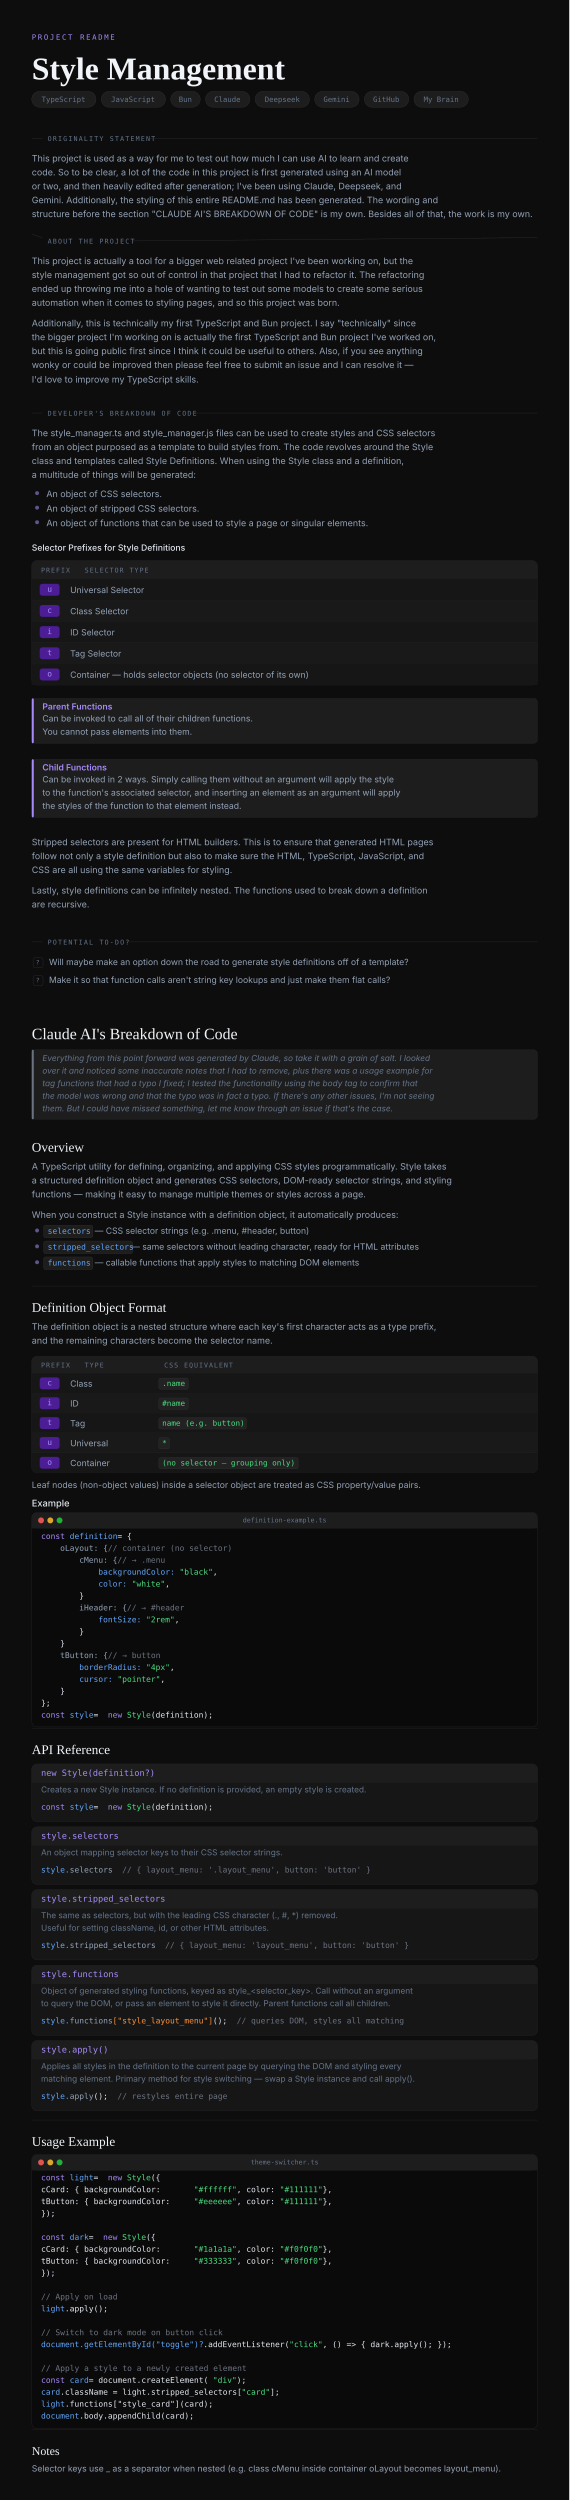
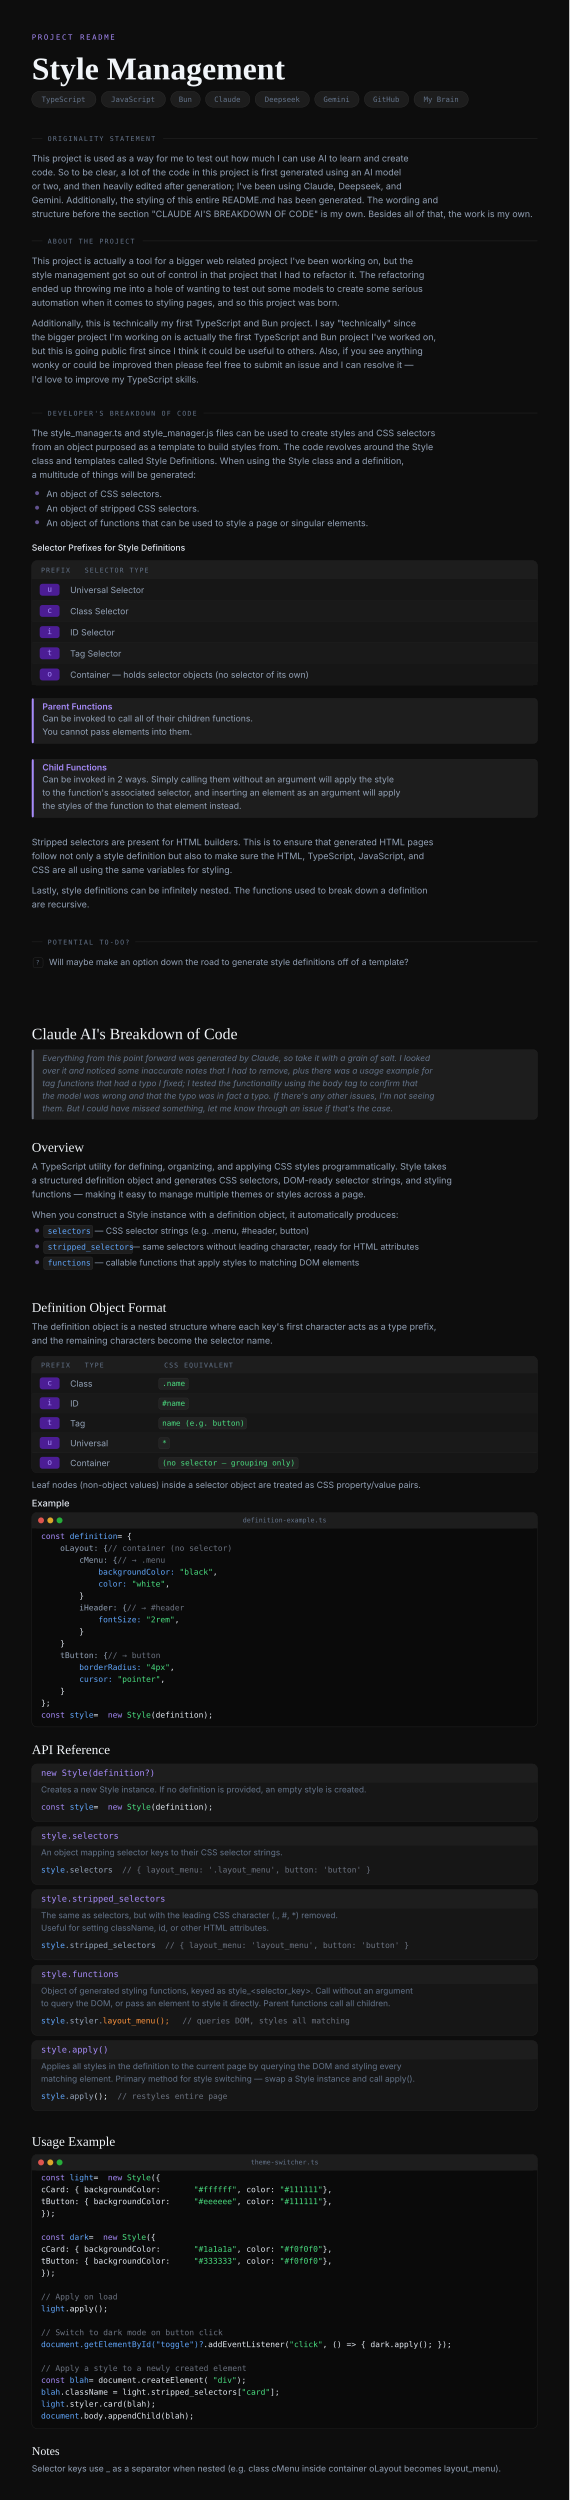
<svg xmlns="http://www.w3.org/2000/svg" width="860" height="3777" viewBox="0 0 860 3777">
  <rect width="860" height="3777" fill="#0d0d0d" />
  <text x="48" y="60" font-family="ui-monospace, 'Cascadia Code', 'Fira Mono', monospace" font-size="11" font-weight="500" font-style="normal" fill="#a78bfa" text-anchor="start" letter-spacing="2.5">PROJECT README</text>
  <text x="48" y="120" font-family="Georgia, 'Times New Roman', serif" font-size="48" font-weight="700" fill="#f1f5f9">Style Management</text>
  <rect x="48" y="138" width="97.0" height="24" rx="12" fill="#1d1d1d" stroke="#333333" stroke-width="0.5" />
  <text x="96.0" y="154" font-family="ui-monospace, 'Cascadia Code', 'Fira Mono', monospace" font-size="11" font-weight="400" font-style="normal" fill="#64748b" text-anchor="middle">TypeScript</text>
  <rect x="153.0" y="138" width="97.0" height="24" rx="12" fill="#1d1d1d" stroke="#333333" stroke-width="0.5" />
  <text x="201.0" y="154" font-family="ui-monospace, 'Cascadia Code', 'Fira Mono', monospace" font-size="11" font-weight="400" font-style="normal" fill="#64748b" text-anchor="middle">JavaScript</text>
  <rect x="258.0" y="138" width="44.5" height="24" rx="12" fill="#1d1d1d" stroke="#333333" stroke-width="0.5" />
  <text x="280.0" y="154" font-family="ui-monospace, 'Cascadia Code', 'Fira Mono', monospace" font-size="11" font-weight="400" font-style="normal" fill="#64748b" text-anchor="middle">Bun</text>
  <rect x="310.5" y="138" width="67.0" height="24" rx="12" fill="#1d1d1d" stroke="#333333" stroke-width="0.5" />
  <text x="343.5" y="154" font-family="ui-monospace, 'Cascadia Code', 'Fira Mono', monospace" font-size="11" font-weight="400" font-style="normal" fill="#64748b" text-anchor="middle">Claude</text>
  <rect x="385.5" y="138" width="82.0" height="24" rx="12" fill="#1d1d1d" stroke="#333333" stroke-width="0.5" />
  <text x="426.5" y="154" font-family="ui-monospace, 'Cascadia Code', 'Fira Mono', monospace" font-size="11" font-weight="400" font-style="normal" fill="#64748b" text-anchor="middle">Deepseek</text>
  <rect x="475.5" y="138" width="67.0" height="24" rx="12" fill="#1d1d1d" stroke="#333333" stroke-width="0.5" />
  <text x="508.5" y="154" font-family="ui-monospace, 'Cascadia Code', 'Fira Mono', monospace" font-size="11" font-weight="400" font-style="normal" fill="#64748b" text-anchor="middle">Gemini</text>
  <rect x="550.5" y="138" width="67.0" height="24" rx="12" fill="#1d1d1d" stroke="#333333" stroke-width="0.5" />
  <text x="583.5" y="154" font-family="ui-monospace, 'Cascadia Code', 'Fira Mono', monospace" font-size="11" font-weight="400" font-style="normal" fill="#64748b" text-anchor="middle">GitHub</text>
  <rect x="625.5" y="138" width="82.0" height="24" rx="12" fill="#1d1d1d" stroke="#333333" stroke-width="0.5" />
  <text x="666.5" y="154" font-family="ui-monospace, 'Cascadia Code', 'Fira Mono', monospace" font-size="11" font-weight="400" font-style="normal" fill="#64748b" text-anchor="middle">My Brain</text>
  <line x1="48" y1="209" x2="64" y2="209" stroke="#333333" stroke-width="0.5" />
  <text x="72" y="213" font-family="ui-monospace, 'Cascadia Code', 'Fira Mono', monospace" font-size="10" font-weight="500" font-style="normal" fill="#64748b" text-anchor="start" letter-spacing="1.8">ORIGINALITY STATEMENT</text>
-   <line x1="226.4" y1="209" x2="812" y2="209" stroke="#333333" stroke-width="0.5" />
+   <line x1="246.4" y1="209" x2="812" y2="209" stroke="#333333" stroke-width="0.5" />
  <text x="48" y="244" font-family="-apple-system, BlinkMacSystemFont, 'Segoe UI', sans-serif" font-size="13.5" font-weight="400" font-style="normal" fill="#94a3b8" text-anchor="start">This project is used as a way for me to test out how much I can use AI to learn and create</text>
  <text x="48" y="265" font-family="-apple-system, BlinkMacSystemFont, 'Segoe UI', sans-serif" font-size="13.5" font-weight="400" font-style="normal" fill="#94a3b8" text-anchor="start">code. So to be clear, a lot of the code in this project is first generated using an AI model</text>
  <text x="48" y="286" font-family="-apple-system, BlinkMacSystemFont, 'Segoe UI', sans-serif" font-size="13.5" font-weight="400" font-style="normal" fill="#94a3b8" text-anchor="start">or two, and then heavily edited after generation; I've been using Claude, Deepseek, and</text>
  <text x="48" y="307" font-family="-apple-system, BlinkMacSystemFont, 'Segoe UI', sans-serif" font-size="13.5" font-weight="400" font-style="normal" fill="#94a3b8" text-anchor="start">Gemini. Additionally, the styling of this entire README.md has been generated.  The wording and</text>
  <text x="48" y="328" font-family="-apple-system, BlinkMacSystemFont, 'Segoe UI', sans-serif" font-size="13.5" font-weight="400" font-style="normal" fill="#94a3b8" text-anchor="start">structure before the section "CLAUDE AI'S BREAKDOWN OF CODE" is my own.  Besides all of that, the work is my own.</text>
-   <line x1="48" y1="354" x2="64" y2="359" stroke="#333333" stroke-width="0.5" />
+   <line x1="48" y1="364" x2="64" y2="364" stroke="#333333" stroke-width="0.5" />
  <text x="72" y="368" font-family="ui-monospace, 'Cascadia Code', 'Fira Mono', monospace" font-size="10" font-weight="500" font-style="normal" fill="#64748b" text-anchor="start" letter-spacing="1.8">ABOUT THE PROJECT</text>
-   <line x1="200.8" y1="364" x2="812" y2="359" stroke="#333333" stroke-width="0.5" />
+   <line x1="215.8" y1="364" x2="812" y2="364" stroke="#333333" stroke-width="0.5" />
  <text x="48" y="399" font-family="-apple-system, BlinkMacSystemFont, 'Segoe UI', sans-serif" font-size="13.5" font-weight="400" font-style="normal" fill="#94a3b8" text-anchor="start">This project is actually a tool for a bigger web related project I've been working on, but the</text>
  <text x="48" y="420" font-family="-apple-system, BlinkMacSystemFont, 'Segoe UI', sans-serif" font-size="13.5" font-weight="400" font-style="normal" fill="#94a3b8" text-anchor="start">style management got so out of control in that project that I had to refactor it. The refactoring</text>
  <text x="48" y="441" font-family="-apple-system, BlinkMacSystemFont, 'Segoe UI', sans-serif" font-size="13.5" font-weight="400" font-style="normal" fill="#94a3b8" text-anchor="start">ended up throwing me into a hole of wanting to test out some models to create some serious</text>
  <text x="48" y="462" font-family="-apple-system, BlinkMacSystemFont, 'Segoe UI', sans-serif" font-size="13.5" font-weight="400" font-style="normal" fill="#94a3b8" text-anchor="start">automation when it comes to styling pages, and so this project was born.</text>
  <text x="48" y="493" font-family="-apple-system, BlinkMacSystemFont, 'Segoe UI', sans-serif" font-size="13.5" font-weight="400" font-style="normal" fill="#94a3b8" text-anchor="start">Additionally, this is technically my first TypeScript and Bun project. I say "technically" since</text>
  <text x="48" y="514" font-family="-apple-system, BlinkMacSystemFont, 'Segoe UI', sans-serif" font-size="13.5" font-weight="400" font-style="normal" fill="#94a3b8" text-anchor="start">the bigger project I'm working on is actually the first TypeScript and Bun project I've worked on,</text>
  <text x="48" y="535" font-family="-apple-system, BlinkMacSystemFont, 'Segoe UI', sans-serif" font-size="13.5" font-weight="400" font-style="normal" fill="#94a3b8" text-anchor="start">but this is going public first since I think it could be useful to others. Also, if you see anything</text>
  <text x="48" y="556" font-family="-apple-system, BlinkMacSystemFont, 'Segoe UI', sans-serif" font-size="13.5" font-weight="400" font-style="normal" fill="#94a3b8" text-anchor="start">wonky or could be improved then please feel free to submit an issue and I can resolve it —</text>
  <text x="48" y="578" font-family="-apple-system, BlinkMacSystemFont, 'Segoe UI', sans-serif" font-size="13.5" font-weight="400" font-style="normal" fill="#94a3b8" text-anchor="start">I'd love to improve my TypeScript skills.</text>
  <line x1="48" y1="624" x2="64" y2="624" stroke="#333333" stroke-width="0.5" />
  <text x="72" y="628" font-family="ui-monospace, 'Cascadia Code', 'Fira Mono', monospace" font-size="10" font-weight="500" font-style="normal" fill="#64748b" text-anchor="start" letter-spacing="1.8">DEVELOPER'S BREAKDOWN OF CODE</text>
-   <line x1="277.6" y1="624" x2="812" y2="624" stroke="#333333" stroke-width="0.5" />
+   <line x1="307.6" y1="624" x2="812" y2="624" stroke="#333333" stroke-width="0.5" />
  <text x="48" y="659" font-family="-apple-system, BlinkMacSystemFont, 'Segoe UI', sans-serif" font-size="13.5" font-weight="400" font-style="normal" fill="#94a3b8" text-anchor="start">The style_manager.ts and style_manager.js files can be used to create styles and CSS selectors</text>
  <text x="48" y="680" font-family="-apple-system, BlinkMacSystemFont, 'Segoe UI', sans-serif" font-size="13.5" font-weight="400" font-style="normal" fill="#94a3b8" text-anchor="start">from an object purposed as a template to build styles from. The code revolves around the Style</text>
  <text x="48" y="701" font-family="-apple-system, BlinkMacSystemFont, 'Segoe UI', sans-serif" font-size="13.5" font-weight="400" font-style="normal" fill="#94a3b8" text-anchor="start">class and templates called Style Definitions. When using the Style class and a definition,</text>
  <text x="48" y="722" font-family="-apple-system, BlinkMacSystemFont, 'Segoe UI', sans-serif" font-size="13.5" font-weight="400" font-style="normal" fill="#94a3b8" text-anchor="start">a multitude of things will be generated:</text>
  <circle cx="56" cy="745" r="3" fill="#a78bfa" opacity="0.55" />
  <text x="70" y="751" font-family="-apple-system, BlinkMacSystemFont, 'Segoe UI', sans-serif" font-size="13.5" font-weight="400" font-style="normal" fill="#94a3b8" text-anchor="start">An object of CSS selectors.</text>
  <circle cx="56" cy="767" r="3" fill="#a78bfa" opacity="0.55" />
  <text x="70" y="773" font-family="-apple-system, BlinkMacSystemFont, 'Segoe UI', sans-serif" font-size="13.5" font-weight="400" font-style="normal" fill="#94a3b8" text-anchor="start">An object of stripped CSS selectors.</text>
  <circle cx="56" cy="789" r="3" fill="#a78bfa" opacity="0.55" />
  <text x="70" y="795" font-family="-apple-system, BlinkMacSystemFont, 'Segoe UI', sans-serif" font-size="13.5" font-weight="400" font-style="normal" fill="#94a3b8" text-anchor="start">An object of functions that can be used to style a page or singular elements.</text>
  <text x="48" y="832" font-family="-apple-system, BlinkMacSystemFont, 'Segoe UI', sans-serif" font-size="13" font-weight="500" font-style="normal" fill="#e2e8f0" text-anchor="start">Selector Prefixes for Style Definitions</text>
  <rect x="48" y="847" width="764" height="188" rx="8" fill="#161616" stroke="#282828" stroke-width="0.5" />
  <rect x="48" y="847" width="764" height="28" rx="8" fill="#1d1d1d" />
  <rect x="48" y="867" width="764" height="8" rx="0" fill="#1d1d1d" />
  <text x="62" y="865" font-family="ui-monospace, 'Cascadia Code', 'Fira Mono', monospace" font-size="10" font-weight="500" font-style="normal" fill="#64748b" text-anchor="start" letter-spacing="1.5">PREFIX</text>
  <text x="128" y="865" font-family="ui-monospace, 'Cascadia Code', 'Fira Mono', monospace" font-size="10" font-weight="500" font-style="normal" fill="#64748b" text-anchor="start" letter-spacing="1.5">SELECTOR TYPE</text>
  <rect x="48" y="875" width="764" height="32" rx="0" fill="#161616" />
  <rect x="60" y="882" width="30" height="18" rx="4" fill="#4c1d95" />
  <text x="75" y="894" font-family="ui-monospace, 'Cascadia Code', 'Fira Mono', monospace" font-size="12" font-weight="500" font-style="normal" fill="#a78bfa" text-anchor="middle">u</text>
  <text x="106" y="896" font-family="-apple-system, BlinkMacSystemFont, 'Segoe UI', sans-serif" font-size="13" font-weight="400" font-style="normal" fill="#94a3b8" text-anchor="start">Universal Selector</text>
  <line x1="49" y1="907" x2="811" y2="907" stroke="#282828" stroke-width="0.5" />
  <rect x="48" y="907" width="764" height="32" rx="0" fill="#191919" />
  <rect x="60" y="914" width="30" height="18" rx="4" fill="#4c1d95" />
  <text x="75" y="926" font-family="ui-monospace, 'Cascadia Code', 'Fira Mono', monospace" font-size="12" font-weight="500" font-style="normal" fill="#a78bfa" text-anchor="middle">c</text>
  <text x="106" y="928" font-family="-apple-system, BlinkMacSystemFont, 'Segoe UI', sans-serif" font-size="13" font-weight="400" font-style="normal" fill="#94a3b8" text-anchor="start">Class Selector</text>
  <line x1="49" y1="939" x2="811" y2="939" stroke="#282828" stroke-width="0.5" />
  <rect x="48" y="939" width="764" height="32" rx="0" fill="#161616" />
  <rect x="60" y="946" width="30" height="18" rx="4" fill="#4c1d95" />
  <text x="75" y="958" font-family="ui-monospace, 'Cascadia Code', 'Fira Mono', monospace" font-size="12" font-weight="500" font-style="normal" fill="#a78bfa" text-anchor="middle">i</text>
  <text x="106" y="960" font-family="-apple-system, BlinkMacSystemFont, 'Segoe UI', sans-serif" font-size="13" font-weight="400" font-style="normal" fill="#94a3b8" text-anchor="start">ID Selector</text>
  <line x1="49" y1="971" x2="811" y2="971" stroke="#282828" stroke-width="0.5" />
  <rect x="48" y="971" width="764" height="32" rx="0" fill="#191919" />
  <rect x="60" y="978" width="30" height="18" rx="4" fill="#4c1d95" />
  <text x="75" y="990" font-family="ui-monospace, 'Cascadia Code', 'Fira Mono', monospace" font-size="12" font-weight="500" font-style="normal" fill="#a78bfa" text-anchor="middle">t</text>
  <text x="106" y="992" font-family="-apple-system, BlinkMacSystemFont, 'Segoe UI', sans-serif" font-size="13" font-weight="400" font-style="normal" fill="#94a3b8" text-anchor="start">Tag Selector</text>
  <line x1="49" y1="1003" x2="811" y2="1003" stroke="#282828" stroke-width="0.5" />
  <rect x="48" y="1003" width="764" height="32" rx="0" fill="#161616" />
  <rect x="48" y="1003" width="764" height="32" rx="8" fill="#161616" />
  <rect x="48" y="1003" width="764" height="8" rx="0" fill="#161616" />
  <rect x="60" y="1010" width="30" height="18" rx="4" fill="#4c1d95" />
  <text x="75" y="1022" font-family="ui-monospace, 'Cascadia Code', 'Fira Mono', monospace" font-size="12" font-weight="500" font-style="normal" fill="#a78bfa" text-anchor="middle">o</text>
  <text x="106" y="1024" font-family="-apple-system, BlinkMacSystemFont, 'Segoe UI', sans-serif" font-size="13" font-weight="400" font-style="normal" fill="#94a3b8" text-anchor="start">Container — holds selector objects (no selector of its own)</text>
  <rect x="48" y="1055" width="764" height="68" rx="6" fill="#1d1d1d" stroke="#282828" stroke-width="0.5" />
  <rect x="48" y="1055" width="3" height="68" rx="2" fill="#a78bfa" />
  <text x="64" y="1072" font-family="-apple-system, BlinkMacSystemFont, 'Segoe UI', sans-serif" font-size="13" font-weight="600" font-style="normal" fill="#a78bfa" text-anchor="start">Parent Functions</text>
  <text x="64" y="1090" font-family="-apple-system, BlinkMacSystemFont, 'Segoe UI', sans-serif" font-size="13" font-weight="400" font-style="normal" fill="#94a3b8" text-anchor="start">Can be invoked to call all of their children functions.</text>
  <text x="64" y="1110" font-family="-apple-system, BlinkMacSystemFont, 'Segoe UI', sans-serif" font-size="13" font-weight="400" font-style="normal" fill="#94a3b8" text-anchor="start">You cannot pass elements into them.</text>
  <rect x="48" y="1147" width="764" height="88" rx="6" fill="#1d1d1d" stroke="#282828" stroke-width="0.5" />
  <rect x="48" y="1147" width="3" height="88" rx="2" fill="#a78bfa" />
  <text x="64" y="1164" font-family="-apple-system, BlinkMacSystemFont, 'Segoe UI', sans-serif" font-size="13" font-weight="600" font-style="normal" fill="#a78bfa" text-anchor="start">Child Functions</text>
  <text x="64" y="1182" font-family="-apple-system, BlinkMacSystemFont, 'Segoe UI', sans-serif" font-size="13" font-weight="400" font-style="normal" fill="#94a3b8" text-anchor="start">Can be invoked in 2 ways.  Simply calling them without an argument will apply the style</text>
  <text x="64" y="1202" font-family="-apple-system, BlinkMacSystemFont, 'Segoe UI', sans-serif" font-size="13" font-weight="400" font-style="normal" fill="#94a3b8" text-anchor="start">to the function's associated selector, and inserting an element as an argument will apply</text>
  <text x="64" y="1222" font-family="-apple-system, BlinkMacSystemFont, 'Segoe UI', sans-serif" font-size="13" font-weight="400" font-style="normal" fill="#94a3b8" text-anchor="start">the styles of the function to that element instead.</text>
  <text x="48" y="1277" font-family="-apple-system, BlinkMacSystemFont, 'Segoe UI', sans-serif" font-size="13.5" font-weight="400" font-style="normal" fill="#94a3b8" text-anchor="start">Stripped selectors are present for HTML builders. This is to ensure that generated HTML pages</text>
  <text x="48" y="1298" font-family="-apple-system, BlinkMacSystemFont, 'Segoe UI', sans-serif" font-size="13.5" font-weight="400" font-style="normal" fill="#94a3b8" text-anchor="start">follow not only a style definition but also to make sure the HTML, TypeScript, JavaScript, and</text>
  <text x="48" y="1319" font-family="-apple-system, BlinkMacSystemFont, 'Segoe UI', sans-serif" font-size="13.5" font-weight="400" font-style="normal" fill="#94a3b8" text-anchor="start">CSS are all using the same variables for styling.</text>
  <text x="48" y="1350" font-family="-apple-system, BlinkMacSystemFont, 'Segoe UI', sans-serif" font-size="13.5" font-weight="400" font-style="normal" fill="#94a3b8" text-anchor="start">Lastly, style definitions can be infinitely nested. The functions used to break down a definition</text>
  <text x="48" y="1371" font-family="-apple-system, BlinkMacSystemFont, 'Segoe UI', sans-serif" font-size="13.5" font-weight="400" font-style="normal" fill="#94a3b8" text-anchor="start">are recursive.</text>
  <line x1="48" y1="1423" x2="64" y2="1423" stroke="#333333" stroke-width="0.5" />
  <text x="72" y="1427" font-family="ui-monospace, 'Cascadia Code', 'Fira Mono', monospace" font-size="10" font-weight="500" font-style="normal" fill="#64748b" text-anchor="start" letter-spacing="1.8">POTENTIAL TO-DO?</text>
-   <line x1="194.4" y1="1423" x2="812" y2="1423" stroke="#333333" stroke-width="0.5" />
+   <line x1="204.4" y1="1423" x2="812" y2="1423" stroke="#333333" stroke-width="0.5" />
  <rect x="50" y="1447" width="15" height="15" rx="3" fill="none" stroke="#333333" stroke-width="0.5" />
  <text x="57" y="1457" font-family="ui-monospace, 'Cascadia Code', 'Fira Mono', monospace" font-size="9" font-weight="400" font-style="normal" fill="#64748b" text-anchor="middle">?</text>
  <text x="74" y="1458" font-family="-apple-system, BlinkMacSystemFont, 'Segoe UI', sans-serif" font-size="13" font-weight="400" font-style="normal" fill="#94a3b8" text-anchor="start">Will maybe make an option down the road to generate style definitions off of a template?</text>
-   <rect x="50" y="1474" width="15" height="15" rx="3" fill="none" stroke="#333333" stroke-width="0.5" />
-   <text x="57" y="1484" font-family="ui-monospace, 'Cascadia Code', 'Fira Mono', monospace" font-size="9" font-weight="400" font-style="normal" fill="#64748b" text-anchor="middle">?</text>
-   <text x="74" y="1485" font-family="-apple-system, BlinkMacSystemFont, 'Segoe UI', sans-serif" font-size="13" font-weight="400" font-style="normal" fill="#94a3b8" text-anchor="start">Make it so that function calls aren't string key lookups and just make them flat calls?</text>
  <text x="48" y="1570" font-family="Georgia, 'Times New Roman', serif" font-size="24" font-weight="500" fill="#f1f5f9">Claude AI's Breakdown of Code</text>
  <rect x="48" y="1586" width="764" height="105" rx="6" fill="#1d1d1d" stroke="#282828" stroke-width="0.5" />
  <rect x="48" y="1586" width="3" height="105" rx="1" fill="#6b7280" />
  <text x="64" y="1603" font-family="-apple-system, BlinkMacSystemFont, 'Segoe UI', sans-serif" font-size="12.5" font-weight="400" font-style="italic" fill="#64748b" text-anchor="start">Everything from this point forward was generated by Claude, so take it with a grain of salt. I looked</text>
  <text x="64" y="1622" font-family="-apple-system, BlinkMacSystemFont, 'Segoe UI', sans-serif" font-size="12.5" font-weight="400" font-style="italic" fill="#64748b" text-anchor="start">over it and noticed some inaccurate notes that I had to remove, plus there was a usage example for</text>
  <text x="64" y="1641" font-family="-apple-system, BlinkMacSystemFont, 'Segoe UI', sans-serif" font-size="12.5" font-weight="400" font-style="italic" fill="#64748b" text-anchor="start">tag functions that had a typo I fixed; I tested the functionality using the body tag to confirm that</text>
  <text x="64" y="1660" font-family="-apple-system, BlinkMacSystemFont, 'Segoe UI', sans-serif" font-size="12.5" font-weight="400" font-style="italic" fill="#64748b" text-anchor="start">the model was wrong and that the typo was in fact a typo. If there's any other issues, I'm not seeing</text>
  <text x="64" y="1679" font-family="-apple-system, BlinkMacSystemFont, 'Segoe UI', sans-serif" font-size="12.5" font-weight="400" font-style="italic" fill="#64748b" text-anchor="start">them. But I could have missed something, let me know through an issue if that's the case.</text>
  <text x="48" y="1740" font-family="Georgia, 'Times New Roman', serif" font-size="20" font-weight="500" fill="#f1f5f9">Overview</text>
  <text x="48" y="1767" font-family="-apple-system, BlinkMacSystemFont, 'Segoe UI', sans-serif" font-size="13.5" font-weight="400" font-style="normal" fill="#94a3b8" text-anchor="start">A TypeScript utility for defining, organizing, and applying CSS styles programmatically. Style takes</text>
  <text x="48" y="1788" font-family="-apple-system, BlinkMacSystemFont, 'Segoe UI', sans-serif" font-size="13.5" font-weight="400" font-style="normal" fill="#94a3b8" text-anchor="start">a structured definition object and generates CSS selectors, DOM-ready selector strings, and styling</text>
  <text x="48" y="1809" font-family="-apple-system, BlinkMacSystemFont, 'Segoe UI', sans-serif" font-size="13.5" font-weight="400" font-style="normal" fill="#94a3b8" text-anchor="start">functions — making it easy to manage multiple themes or styles across a page.</text>
  <text x="48" y="1840" font-family="-apple-system, BlinkMacSystemFont, 'Segoe UI', sans-serif" font-size="13.5" font-weight="400" font-style="normal" fill="#94a3b8" text-anchor="start">When you construct a Style instance with a definition object, it automatically produces:</text>
  <circle cx="56" cy="1859" r="3" fill="#a78bfa" opacity="0.55" />
  <rect x="66" y="1851" width="74.156" height="19" rx="3" fill="#1d1d1d" stroke="#333333" stroke-width="0.5" />
  <text x="72" y="1864" font-family="ui-monospace, 'Cascadia Code', 'Fira Mono', monospace" font-size="12" font-weight="400" font-style="normal" fill="#60a5fa" text-anchor="start">selectors</text>
  <text x="143.156" y="1864" font-family="-apple-system, BlinkMacSystemFont, 'Segoe UI', sans-serif" font-size="13" font-weight="400" font-style="normal" fill="#94a3b8" text-anchor="start">— CSS selector strings (e.g. .menu, #header, button)</text>
  <circle cx="56" cy="1883" r="3" fill="#a78bfa" opacity="0.55" />
  <rect x="66" y="1875" width="134.313" height="19" rx="3" fill="#1d1d1d" stroke="#333333" stroke-width="0.5" />
  <text x="72" y="1888" font-family="ui-monospace, 'Cascadia Code', 'Fira Mono', monospace" font-size="12" font-weight="400" font-style="normal" fill="#60a5fa" text-anchor="start">stripped_selectors</text>
  <text x="198.313" y="1888" font-family="-apple-system, BlinkMacSystemFont, 'Segoe UI', sans-serif" font-size="13" font-weight="400" font-style="normal" fill="#94a3b8" text-anchor="start">— same selectors without leading character, ready for HTML attributes</text>
  <circle cx="56" cy="1907" r="3" fill="#a78bfa" opacity="0.55" />
  <rect x="66" y="1899" width="74.156" height="19" rx="3" fill="#1d1d1d" stroke="#333333" stroke-width="0.5" />
  <text x="72" y="1912" font-family="ui-monospace, 'Cascadia Code', 'Fira Mono', monospace" font-size="12" font-weight="400" font-style="normal" fill="#60a5fa" text-anchor="start">functions</text>
  <text x="143.156" y="1912" font-family="-apple-system, BlinkMacSystemFont, 'Segoe UI', sans-serif" font-size="13" font-weight="400" font-style="normal" fill="#94a3b8" text-anchor="start">— callable functions that apply styles to matching DOM elements</text>
-   <line x1="48" y1="1943" x2="812" y2="1943" stroke="#282828" stroke-width="0.5" />
  <text x="48" y="1982" font-family="Georgia, 'Times New Roman', serif" font-size="20" font-weight="500" fill="#f1f5f9">Definition Object Format</text>
  <text x="48" y="2009" font-family="-apple-system, BlinkMacSystemFont, 'Segoe UI', sans-serif" font-size="13.5" font-weight="400" font-style="normal" fill="#94a3b8" text-anchor="start">The definition object is a nested structure where each key's first character acts as a type prefix,</text>
  <text x="48" y="2030" font-family="-apple-system, BlinkMacSystemFont, 'Segoe UI', sans-serif" font-size="13.5" font-weight="400" font-style="normal" fill="#94a3b8" text-anchor="start">and the remaining characters become the selector name.</text>
  <rect x="48" y="2049" width="764" height="176" rx="8" fill="#161616" stroke="#282828" stroke-width="0.5" />
  <rect x="48" y="2049" width="764" height="26" rx="8" fill="#1d1d1d" />
  <rect x="48" y="2069" width="764" height="6" rx="0" fill="#1d1d1d" />
  <text x="62" y="2066" font-family="ui-monospace, 'Cascadia Code', 'Fira Mono', monospace" font-size="10" font-weight="500" font-style="normal" fill="#64748b" text-anchor="start" letter-spacing="1.5">PREFIX</text>
  <text x="128" y="2066" font-family="ui-monospace, 'Cascadia Code', 'Fira Mono', monospace" font-size="10" font-weight="500" font-style="normal" fill="#64748b" text-anchor="start" letter-spacing="1.5">TYPE</text>
  <text x="248" y="2066" font-family="ui-monospace, 'Cascadia Code', 'Fira Mono', monospace" font-size="10" font-weight="500" font-style="normal" fill="#64748b" text-anchor="start" letter-spacing="1.5">CSS EQUIVALENT</text>
  <rect x="48" y="2075" width="764" height="30" rx="0" fill="#161616" />
  <rect x="60" y="2081" width="30" height="18" rx="4" fill="#4c1d95" />
  <text x="75" y="2093" font-family="ui-monospace, 'Cascadia Code', 'Fira Mono', monospace" font-size="12" font-weight="500" font-style="normal" fill="#a78bfa" text-anchor="middle">c</text>
  <text x="106" y="2095" font-family="-apple-system, BlinkMacSystemFont, 'Segoe UI', sans-serif" font-size="13" font-weight="400" font-style="normal" fill="#94a3b8" text-anchor="start">Class</text>
  <rect x="240" y="2082" width="44.561" height="17" rx="3" fill="#222222" stroke="#333333" stroke-width="0.5" />
  <text x="245" y="2094" font-family="ui-monospace, 'Cascadia Code', 'Fira Mono', monospace" font-size="11.5" font-weight="400" font-style="normal" fill="#4ade80" text-anchor="start">.name</text>
  <line x1="49" y1="2105" x2="811" y2="2105" stroke="#282828" stroke-width="0.5" />
  <rect x="48" y="2105" width="764" height="30" rx="0" fill="#191919" />
  <rect x="60" y="2111" width="30" height="18" rx="4" fill="#4c1d95" />
  <text x="75" y="2123" font-family="ui-monospace, 'Cascadia Code', 'Fira Mono', monospace" font-size="12" font-weight="500" font-style="normal" fill="#a78bfa" text-anchor="middle">i</text>
  <text x="106" y="2125" font-family="-apple-system, BlinkMacSystemFont, 'Segoe UI', sans-serif" font-size="13" font-weight="400" font-style="normal" fill="#94a3b8" text-anchor="start">ID</text>
  <rect x="240" y="2112" width="44.561" height="17" rx="3" fill="#222222" stroke="#333333" stroke-width="0.5" />
  <text x="245" y="2124" font-family="ui-monospace, 'Cascadia Code', 'Fira Mono', monospace" font-size="11.5" font-weight="400" font-style="normal" fill="#4ade80" text-anchor="start">#name</text>
  <line x1="49" y1="2135" x2="811" y2="2135" stroke="#282828" stroke-width="0.5" />
  <rect x="48" y="2135" width="764" height="30" rx="0" fill="#161616" />
  <rect x="60" y="2141" width="30" height="18" rx="4" fill="#4c1d95" />
  <text x="75" y="2153" font-family="ui-monospace, 'Cascadia Code', 'Fira Mono', monospace" font-size="12" font-weight="500" font-style="normal" fill="#a78bfa" text-anchor="middle">t</text>
  <text x="106" y="2155" font-family="-apple-system, BlinkMacSystemFont, 'Segoe UI', sans-serif" font-size="13" font-weight="400" font-style="normal" fill="#94a3b8" text-anchor="start">Tag</text>
  <rect x="240" y="2142" width="132.42" height="17" rx="3" fill="#222222" stroke="#333333" stroke-width="0.5" />
  <text x="245" y="2154" font-family="ui-monospace, 'Cascadia Code', 'Fira Mono', monospace" font-size="11.5" font-weight="400" font-style="normal" fill="#4ade80" text-anchor="start">name (e.g. button)</text>
  <line x1="49" y1="2165" x2="811" y2="2165" stroke="#282828" stroke-width="0.5" />
  <rect x="48" y="2165" width="764" height="30" rx="0" fill="#191919" />
  <rect x="60" y="2171" width="30" height="18" rx="4" fill="#4c1d95" />
  <text x="75" y="2183" font-family="ui-monospace, 'Cascadia Code', 'Fira Mono', monospace" font-size="12" font-weight="500" font-style="normal" fill="#a78bfa" text-anchor="middle">u</text>
  <text x="106" y="2185" font-family="-apple-system, BlinkMacSystemFont, 'Segoe UI', sans-serif" font-size="13" font-weight="400" font-style="normal" fill="#94a3b8" text-anchor="start">Universal</text>
  <rect x="240" y="2172" width="15.912" height="17" rx="3" fill="#222222" stroke="#333333" stroke-width="0.5" />
  <text x="245" y="2184" font-family="ui-monospace, 'Cascadia Code', 'Fira Mono', monospace" font-size="11.5" font-weight="400" font-style="normal" fill="#4ade80" text-anchor="start">*</text>
  <line x1="49" y1="2195" x2="811" y2="2195" stroke="#282828" stroke-width="0.5" />
  <rect x="48" y="2195" width="764" height="30" rx="8" fill="#161616" />
  <rect x="48" y="2195" width="764" height="8" rx="0" fill="#161616" />
  <rect x="60" y="2201" width="30" height="18" rx="4" fill="#4c1d95" />
  <text x="75" y="2213" font-family="ui-monospace, 'Cascadia Code', 'Fira Mono', monospace" font-size="12" font-weight="500" font-style="normal" fill="#a78bfa" text-anchor="middle">o</text>
  <text x="106" y="2215" font-family="-apple-system, BlinkMacSystemFont, 'Segoe UI', sans-serif" font-size="13" font-weight="400" font-style="normal" fill="#94a3b8" text-anchor="start">Container</text>
  <rect x="240" y="2202" width="210.454" height="17" rx="3" fill="#222222" stroke="#333333" stroke-width="0.5" />
  <text x="245" y="2214" font-family="ui-monospace, 'Cascadia Code', 'Fira Mono', monospace" font-size="11.5" font-weight="400" font-style="normal" fill="#4ade80" text-anchor="start">(no selector — grouping only)</text>
  <text x="48" y="2248" font-family="-apple-system, BlinkMacSystemFont, 'Segoe UI', sans-serif" font-size="13" font-weight="400" font-style="normal" fill="#94a3b8" text-anchor="start">Leaf nodes (non-object values) inside a selector object are treated as CSS property/value pairs.</text>
  <text x="48" y="2276" font-family="-apple-system, BlinkMacSystemFont, 'Segoe UI', sans-serif" font-size="14" font-weight="500" font-style="normal" fill="#e2e8f0" text-anchor="start">Example</text>
  <rect x="48" y="2285" width="764" height="324" rx="8" fill="#0a0a0a" stroke="#282828" stroke-width="0.5" />
  <rect x="48" y="2285" width="764" height="24" rx="8" fill="#1d1d1d" />
  <rect x="48" y="2299" width="764" height="10" rx="0" fill="#1d1d1d" />
  <circle cx="62" cy="2297" r="4.5" fill="#ff5f57" opacity="0.85" />
  <circle cx="76" cy="2297" r="4.5" fill="#ffbd2e" opacity="0.85" />
  <circle cx="90" cy="2297" r="4.5" fill="#28c840" opacity="0.85" />
  <text x="430" y="2300" font-family="ui-monospace, 'Cascadia Code', 'Fira Mono', monospace" font-size="10" font-weight="400" font-style="normal" fill="#64748b" text-anchor="middle">definition-example.ts</text>
  <text x="62.0" y="2325" font-family="ui-monospace, 'Cascadia Code', 'Fira Mono', monospace" font-size="12" fill="#a78bfa">const </text>
  <text x="105.26" y="2325" font-family="ui-monospace, 'Cascadia Code', 'Fira Mono', monospace" font-size="12" fill="#60a5fa">definition</text>
  <text x="177.36" y="2325" font-family="ui-monospace, 'Cascadia Code', 'Fira Mono', monospace" font-size="12" fill="#e2e8f0"> = {</text>
  <text x="90.84" y="2343" font-family="ui-monospace, 'Cascadia Code', 'Fira Mono', monospace" font-size="12" fill="#94a3b8">oLayout: {</text>
  <text x="162.94" y="2343" font-family="ui-monospace, 'Cascadia Code', 'Fira Mono', monospace" font-size="12" fill="#6b7280">  // container (no selector)</text>
  <text x="119.68" y="2361" font-family="ui-monospace, 'Cascadia Code', 'Fira Mono', monospace" font-size="12" fill="#94a3b8">cMenu: {</text>
  <text x="177.36" y="2361" font-family="ui-monospace, 'Cascadia Code', 'Fira Mono', monospace" font-size="12" fill="#6b7280">  // → .menu</text>
  <text x="148.52" y="2379" font-family="ui-monospace, 'Cascadia Code', 'Fira Mono', monospace" font-size="12" fill="#60a5fa">backgroundColor: </text>
  <text x="271.09" y="2379" font-family="ui-monospace, 'Cascadia Code', 'Fira Mono', monospace" font-size="12" fill="#4ade80">"black"</text>
  <text x="321.56" y="2379" font-family="ui-monospace, 'Cascadia Code', 'Fira Mono', monospace" font-size="12" fill="#e2e8f0">,</text>
  <text x="148.52" y="2397" font-family="ui-monospace, 'Cascadia Code', 'Fira Mono', monospace" font-size="12" fill="#60a5fa">color: </text>
  <text x="198.99" y="2397" font-family="ui-monospace, 'Cascadia Code', 'Fira Mono', monospace" font-size="12" fill="#4ade80">"white"</text>
  <text x="249.46" y="2397" font-family="ui-monospace, 'Cascadia Code', 'Fira Mono', monospace" font-size="12" fill="#e2e8f0">,</text>
  <text x="119.68" y="2415" font-family="ui-monospace, 'Cascadia Code', 'Fira Mono', monospace" font-size="12" fill="#e2e8f0">}</text>
  <text x="119.68" y="2433" font-family="ui-monospace, 'Cascadia Code', 'Fira Mono', monospace" font-size="12" fill="#94a3b8">iHeader: {</text>
  <text x="191.78" y="2433" font-family="ui-monospace, 'Cascadia Code', 'Fira Mono', monospace" font-size="12" fill="#6b7280">  // → #header</text>
  <text x="148.52" y="2451" font-family="ui-monospace, 'Cascadia Code', 'Fira Mono', monospace" font-size="12" fill="#60a5fa">fontSize: </text>
  <text x="220.62" y="2451" font-family="ui-monospace, 'Cascadia Code', 'Fira Mono', monospace" font-size="12" fill="#4ade80">"2rem"</text>
  <text x="263.88" y="2451" font-family="ui-monospace, 'Cascadia Code', 'Fira Mono', monospace" font-size="12" fill="#e2e8f0">,</text>
  <text x="119.68" y="2469" font-family="ui-monospace, 'Cascadia Code', 'Fira Mono', monospace" font-size="12" fill="#e2e8f0">}</text>
  <text x="90.84" y="2487" font-family="ui-monospace, 'Cascadia Code', 'Fira Mono', monospace" font-size="12" fill="#e2e8f0">}</text>
  <text x="90.84" y="2505" font-family="ui-monospace, 'Cascadia Code', 'Fira Mono', monospace" font-size="12" fill="#94a3b8">tButton: {</text>
  <text x="162.94" y="2505" font-family="ui-monospace, 'Cascadia Code', 'Fira Mono', monospace" font-size="12" fill="#6b7280">  // → button</text>
  <text x="119.68" y="2523" font-family="ui-monospace, 'Cascadia Code', 'Fira Mono', monospace" font-size="12" fill="#60a5fa">borderRadius: </text>
  <text x="220.62" y="2523" font-family="ui-monospace, 'Cascadia Code', 'Fira Mono', monospace" font-size="12" fill="#4ade80">"4px"</text>
  <text x="256.67" y="2523" font-family="ui-monospace, 'Cascadia Code', 'Fira Mono', monospace" font-size="12" fill="#e2e8f0">,</text>
  <text x="119.68" y="2541" font-family="ui-monospace, 'Cascadia Code', 'Fira Mono', monospace" font-size="12" fill="#60a5fa">cursor: </text>
  <text x="177.36" y="2541" font-family="ui-monospace, 'Cascadia Code', 'Fira Mono', monospace" font-size="12" fill="#4ade80">"pointer"</text>
  <text x="242.25" y="2541" font-family="ui-monospace, 'Cascadia Code', 'Fira Mono', monospace" font-size="12" fill="#e2e8f0">,</text>
  <text x="90.84" y="2559" font-family="ui-monospace, 'Cascadia Code', 'Fira Mono', monospace" font-size="12" fill="#e2e8f0">}</text>
  <text x="62.0" y="2577" font-family="ui-monospace, 'Cascadia Code', 'Fira Mono', monospace" font-size="12" fill="#e2e8f0">};
    </text>
  <text x="62.0" y="2595" font-family="ui-monospace, 'Cascadia Code', 'Fira Mono', monospace" font-size="12" fill="#a78bfa">const </text>
  <text x="105.26" y="2595" font-family="ui-monospace, 'Cascadia Code', 'Fira Mono', monospace" font-size="12" fill="#60a5fa">style</text>
  <text x="141.31" y="2595" font-family="ui-monospace, 'Cascadia Code', 'Fira Mono', monospace" font-size="12" fill="#e2e8f0"> = </text>
  <text x="162.94" y="2595" font-family="ui-monospace, 'Cascadia Code', 'Fira Mono', monospace" font-size="12" fill="#a78bfa">new </text>
  <text x="191.78" y="2595" font-family="ui-monospace, 'Cascadia Code', 'Fira Mono', monospace" font-size="12" fill="#4ade80">Style</text>
  <text x="227.83" y="2595" font-family="ui-monospace, 'Cascadia Code', 'Fira Mono', monospace" font-size="12" fill="#e2e8f0">(definition);</text>
-   <line x1="48" y1="2611" x2="812" y2="2611" stroke="#282828" stroke-width="0.5" />
  <text x="48" y="2650" font-family="Georgia, 'Times New Roman', serif" font-size="20" font-weight="500" fill="#f1f5f9">API Reference</text>
  <rect x="48" y="2665" width="764" height="87" rx="8" fill="#161616" stroke="#282828" stroke-width="0.5" />
  <rect x="48" y="2665" width="764" height="28" rx="8" fill="#1d1d1d" />
  <rect x="48" y="2683" width="764" height="10" rx="0" fill="#1d1d1d" />
  <text x="62" y="2683" font-family="ui-monospace, 'Cascadia Code', 'Fira Mono', monospace" font-size="13" font-weight="500" font-style="normal" fill="#a78bfa" text-anchor="start">new Style(definition?)</text>
  <text x="62" y="2708" font-family="-apple-system, BlinkMacSystemFont, 'Segoe UI', sans-serif" font-size="12.5" font-weight="400" font-style="normal" fill="#64748b" text-anchor="start">Creates a new Style instance. If no definition is provided, an empty style is created.</text>
  <text x="62" y="2734" font-family="ui-monospace, 'Cascadia Code', 'Fira Mono', monospace" font-size="12" fill="#a78bfa">const </text>
  <text x="105.26" y="2734" font-family="ui-monospace, 'Cascadia Code', 'Fira Mono', monospace" font-size="12" fill="#60a5fa">style</text>
  <text x="141.31" y="2734" font-family="ui-monospace, 'Cascadia Code', 'Fira Mono', monospace" font-size="12" fill="#e2e8f0"> = </text>
  <text x="162.94" y="2734" font-family="ui-monospace, 'Cascadia Code', 'Fira Mono', monospace" font-size="12" fill="#a78bfa">new </text>
  <text x="191.78" y="2734" font-family="ui-monospace, 'Cascadia Code', 'Fira Mono', monospace" font-size="12" fill="#4ade80">Style</text>
  <text x="227.83" y="2734" font-family="ui-monospace, 'Cascadia Code', 'Fira Mono', monospace" font-size="12" fill="#e2e8f0">(definition);</text>
  <rect x="48" y="2760" width="764" height="87" rx="8" fill="#161616" stroke="#282828" stroke-width="0.5" />
  <rect x="48" y="2760" width="764" height="28" rx="8" fill="#1d1d1d" />
  <rect x="48" y="2778" width="764" height="10" rx="0" fill="#1d1d1d" />
  <text x="62" y="2778" font-family="ui-monospace, 'Cascadia Code', 'Fira Mono', monospace" font-size="13" font-weight="500" font-style="normal" fill="#a78bfa" text-anchor="start">style.selectors</text>
  <text x="62" y="2803" font-family="-apple-system, BlinkMacSystemFont, 'Segoe UI', sans-serif" font-size="12.5" font-weight="400" font-style="normal" fill="#64748b" text-anchor="start">An object mapping selector keys to their CSS selector strings.</text>
  <text x="62" y="2829" font-family="ui-monospace, 'Cascadia Code', 'Fira Mono', monospace" font-size="12" fill="#60a5fa">style</text>
  <text x="98.05" y="2829" font-family="ui-monospace, 'Cascadia Code', 'Fira Mono', monospace" font-size="12" fill="#94a3b8">.selectors  </text>
  <text x="184.57" y="2829" font-family="ui-monospace, 'Cascadia Code', 'Fira Mono', monospace" font-size="12" fill="#6b7280">// { layout_menu: '.layout_menu', button: 'button' }</text>
  <rect x="48" y="2855" width="764" height="106" rx="8" fill="#161616" stroke="#282828" stroke-width="0.5" />
  <rect x="48" y="2855" width="764" height="28" rx="8" fill="#1d1d1d" />
  <rect x="48" y="2873" width="764" height="10" rx="0" fill="#1d1d1d" />
  <text x="62" y="2873" font-family="ui-monospace, 'Cascadia Code', 'Fira Mono', monospace" font-size="13" font-weight="500" font-style="normal" fill="#a78bfa" text-anchor="start">style.stripped_selectors</text>
  <text x="62" y="2898" font-family="-apple-system, BlinkMacSystemFont, 'Segoe UI', sans-serif" font-size="12.5" font-weight="400" font-style="normal" fill="#64748b" text-anchor="start">The same as selectors, but with the leading CSS character (., #, *) removed.</text>
  <text x="62" y="2917" font-family="-apple-system, BlinkMacSystemFont, 'Segoe UI', sans-serif" font-size="12.5" font-weight="400" font-style="normal" fill="#64748b" text-anchor="start">Useful for setting className, id, or other HTML attributes.</text>
  <text x="62" y="2943" font-family="ui-monospace, 'Cascadia Code', 'Fira Mono', monospace" font-size="12" fill="#60a5fa">style</text>
  <text x="98.05" y="2943" font-family="ui-monospace, 'Cascadia Code', 'Fira Mono', monospace" font-size="12" fill="#94a3b8">.stripped_selectors  </text>
  <text x="249.46" y="2943" font-family="ui-monospace, 'Cascadia Code', 'Fira Mono', monospace" font-size="12" fill="#6b7280">// { layout_menu: 'layout_menu', button: 'button' }</text>
  <rect x="48" y="2969" width="764" height="106" rx="8" fill="#161616" stroke="#282828" stroke-width="0.5" />
  <rect x="48" y="2969" width="764" height="28" rx="8" fill="#1d1d1d" />
  <rect x="48" y="2987" width="764" height="10" rx="0" fill="#1d1d1d" />
  <text x="62" y="2987" font-family="ui-monospace, 'Cascadia Code', 'Fira Mono', monospace" font-size="13" font-weight="500" font-style="normal" fill="#a78bfa" text-anchor="start">style.functions</text>
  <text x="62" y="3012" font-family="-apple-system, BlinkMacSystemFont, 'Segoe UI', sans-serif" font-size="12.5" font-weight="400" font-style="normal" fill="#64748b" text-anchor="start">Object of generated styling functions, keyed as style_&lt;selector_key&gt;. Call without an argument</text>
  <text x="62" y="3031" font-family="-apple-system, BlinkMacSystemFont, 'Segoe UI', sans-serif" font-size="12.5" font-weight="400" font-style="normal" fill="#64748b" text-anchor="start">to query the DOM, or pass an element to style it directly. Parent functions call all children.</text>
  <text x="62" y="3057" font-family="ui-monospace, 'Cascadia Code', 'Fira Mono', monospace" font-size="12" fill="#60a5fa">style</text>
-   <text x="98.05" y="3057" font-family="ui-monospace, 'Cascadia Code', 'Fira Mono', monospace" font-size="12" fill="#94a3b8">.functions</text>
-   <text x="170.15" y="3057" font-family="ui-monospace, 'Cascadia Code', 'Fira Mono', monospace" font-size="12" fill="#fb923c">["style_layout_menu"]</text>
-   <text x="321.56" y="3057" font-family="ui-monospace, 'Cascadia Code', 'Fira Mono', monospace" font-size="12" fill="#e2e8f0">();  </text>
-   <text x="357.61" y="3057" font-family="ui-monospace, 'Cascadia Code', 'Fira Mono', monospace" font-size="12" fill="#6b7280">// queries DOM, styles all matching</text>
+   <text x="98.05" y="3057" font-family="ui-monospace, 'Cascadia Code', 'Fira Mono', monospace" font-size="12" fill="#94a3b8">.styler.</text>
+   <text x="155.15" y="3057" font-family="ui-monospace, 'Cascadia Code', 'Fira Mono', monospace" font-size="12" fill="#fb923c">layout_menu();</text>
+   <text x="275.61" y="3057" font-family="ui-monospace, 'Cascadia Code', 'Fira Mono', monospace" font-size="12" fill="#6b7280">// queries DOM, styles all matching</text>
  <rect x="48" y="3083" width="764" height="106" rx="8" fill="#161616" stroke="#282828" stroke-width="0.5" />
  <rect x="48" y="3083" width="764" height="28" rx="8" fill="#1d1d1d" />
  <rect x="48" y="3101" width="764" height="10" rx="0" fill="#1d1d1d" />
  <text x="62" y="3101" font-family="ui-monospace, 'Cascadia Code', 'Fira Mono', monospace" font-size="13" font-weight="500" font-style="normal" fill="#a78bfa" text-anchor="start">style.apply()</text>
  <text x="62" y="3126" font-family="-apple-system, BlinkMacSystemFont, 'Segoe UI', sans-serif" font-size="12.5" font-weight="400" font-style="normal" fill="#64748b" text-anchor="start">Applies all styles in the definition to the current page by querying the DOM and styling every</text>
  <text x="62" y="3145" font-family="-apple-system, BlinkMacSystemFont, 'Segoe UI', sans-serif" font-size="12.5" font-weight="400" font-style="normal" fill="#64748b" text-anchor="start">matching element. Primary method for style switching — swap a Style instance and call apply().</text>
  <text x="62" y="3171" font-family="ui-monospace, 'Cascadia Code', 'Fira Mono', monospace" font-size="12" fill="#60a5fa">style</text>
  <text x="98.05" y="3171" font-family="ui-monospace, 'Cascadia Code', 'Fira Mono', monospace" font-size="12" fill="#94a3b8">.apply</text>
  <text x="141.31" y="3171" font-family="ui-monospace, 'Cascadia Code', 'Fira Mono', monospace" font-size="12" fill="#e2e8f0">();  </text>
  <text x="177.36" y="3171" font-family="ui-monospace, 'Cascadia Code', 'Fira Mono', monospace" font-size="12" fill="#6b7280">// restyles entire page</text>
-   <line x1="48" y1="3203" x2="812" y2="3203" stroke="#282828" stroke-width="0.5" />
  <text x="48" y="3242" font-family="Georgia, 'Times New Roman', serif" font-size="20" font-weight="500" fill="#f1f5f9">Usage Example</text>
  <rect x="48" y="3255" width="764" height="414" rx="8" fill="#0a0a0a" stroke="#282828" stroke-width="0.5" />
  <rect x="48" y="3255" width="764" height="24" rx="8" fill="#1d1d1d" />
  <rect x="48" y="3269" width="764" height="10" rx="0" fill="#1d1d1d" />
  <circle cx="62" cy="3267" r="4.5" fill="#ff5f57" opacity="0.85" />
  <circle cx="76" cy="3267" r="4.5" fill="#ffbd2e" opacity="0.85" />
  <circle cx="90" cy="3267" r="4.5" fill="#28c840" opacity="0.85" />
  <text x="430" y="3270" font-family="ui-monospace, 'Cascadia Code', 'Fira Mono', monospace" font-size="10" font-weight="400" font-style="normal" fill="#64748b" text-anchor="middle">theme-switcher.ts</text>
  <text x="62" y="3294" font-family="ui-monospace, 'Cascadia Code', 'Fira Mono', monospace" font-size="12" fill="#a78bfa">const </text>
  <text x="105.26" y="3294" font-family="ui-monospace, 'Cascadia Code', 'Fira Mono', monospace" font-size="12" fill="#60a5fa">light</text>
  <text x="141.31" y="3294" font-family="ui-monospace, 'Cascadia Code', 'Fira Mono', monospace" font-size="12" fill="#e2e8f0"> = </text>
  <text x="162.94" y="3294" font-family="ui-monospace, 'Cascadia Code', 'Fira Mono', monospace" font-size="12" fill="#a78bfa">new </text>
  <text x="191.78" y="3294" font-family="ui-monospace, 'Cascadia Code', 'Fira Mono', monospace" font-size="12" fill="#4ade80">Style</text>
  <text x="227.83" y="3294" font-family="ui-monospace, 'Cascadia Code', 'Fira Mono', monospace" font-size="12" fill="#e2e8f0">({</text>
  <text x="62" y="3312" font-family="ui-monospace, 'Cascadia Code', 'Fira Mono', monospace" font-size="12" fill="#e2e8f0">    cCard:   { backgroundColor: </text>
  <text x="292.72" y="3312" font-family="ui-monospace, 'Cascadia Code', 'Fira Mono', monospace" font-size="12" fill="#4ade80">"#ffffff"</text>
  <text x="357.61" y="3312" font-family="ui-monospace, 'Cascadia Code', 'Fira Mono', monospace" font-size="12" fill="#e2e8f0">, color: </text>
  <text x="422.5" y="3312" font-family="ui-monospace, 'Cascadia Code', 'Fira Mono', monospace" font-size="12" fill="#4ade80">"#111111"</text>
  <text x="487.39" y="3312" font-family="ui-monospace, 'Cascadia Code', 'Fira Mono', monospace" font-size="12" fill="#e2e8f0"> },</text>
  <text x="62" y="3330" font-family="ui-monospace, 'Cascadia Code', 'Fira Mono', monospace" font-size="12" fill="#e2e8f0">    tButton: { backgroundColor: </text>
  <text x="292.72" y="3330" font-family="ui-monospace, 'Cascadia Code', 'Fira Mono', monospace" font-size="12" fill="#4ade80">"#eeeeee"</text>
  <text x="357.61" y="3330" font-family="ui-monospace, 'Cascadia Code', 'Fira Mono', monospace" font-size="12" fill="#e2e8f0">, color: </text>
  <text x="422.5" y="3330" font-family="ui-monospace, 'Cascadia Code', 'Fira Mono', monospace" font-size="12" fill="#4ade80">"#111111"</text>
  <text x="487.39" y="3330" font-family="ui-monospace, 'Cascadia Code', 'Fira Mono', monospace" font-size="12" fill="#e2e8f0"> },</text>
  <text x="62" y="3348" font-family="ui-monospace, 'Cascadia Code', 'Fira Mono', monospace" font-size="12" fill="#e2e8f0">});</text>
  <text x="62" y="3384" font-family="ui-monospace, 'Cascadia Code', 'Fira Mono', monospace" font-size="12" fill="#a78bfa">const </text>
  <text x="105.26" y="3384" font-family="ui-monospace, 'Cascadia Code', 'Fira Mono', monospace" font-size="12" fill="#60a5fa">dark</text>
  <text x="134.1" y="3384" font-family="ui-monospace, 'Cascadia Code', 'Fira Mono', monospace" font-size="12" fill="#e2e8f0"> = </text>
  <text x="155.73" y="3384" font-family="ui-monospace, 'Cascadia Code', 'Fira Mono', monospace" font-size="12" fill="#a78bfa">new </text>
  <text x="184.57" y="3384" font-family="ui-monospace, 'Cascadia Code', 'Fira Mono', monospace" font-size="12" fill="#4ade80">Style</text>
  <text x="220.62" y="3384" font-family="ui-monospace, 'Cascadia Code', 'Fira Mono', monospace" font-size="12" fill="#e2e8f0">({</text>
  <text x="62" y="3402" font-family="ui-monospace, 'Cascadia Code', 'Fira Mono', monospace" font-size="12" fill="#e2e8f0">    cCard:   { backgroundColor: </text>
  <text x="292.72" y="3402" font-family="ui-monospace, 'Cascadia Code', 'Fira Mono', monospace" font-size="12" fill="#4ade80">"#1a1a1a"</text>
  <text x="357.61" y="3402" font-family="ui-monospace, 'Cascadia Code', 'Fira Mono', monospace" font-size="12" fill="#e2e8f0">, color: </text>
  <text x="422.5" y="3402" font-family="ui-monospace, 'Cascadia Code', 'Fira Mono', monospace" font-size="12" fill="#4ade80">"#f0f0f0"</text>
  <text x="487.39" y="3402" font-family="ui-monospace, 'Cascadia Code', 'Fira Mono', monospace" font-size="12" fill="#e2e8f0"> },</text>
  <text x="62" y="3420" font-family="ui-monospace, 'Cascadia Code', 'Fira Mono', monospace" font-size="12" fill="#e2e8f0">    tButton: { backgroundColor: </text>
  <text x="292.72" y="3420" font-family="ui-monospace, 'Cascadia Code', 'Fira Mono', monospace" font-size="12" fill="#4ade80">"#333333"</text>
  <text x="357.61" y="3420" font-family="ui-monospace, 'Cascadia Code', 'Fira Mono', monospace" font-size="12" fill="#e2e8f0">, color: </text>
  <text x="422.5" y="3420" font-family="ui-monospace, 'Cascadia Code', 'Fira Mono', monospace" font-size="12" fill="#4ade80">"#f0f0f0"</text>
  <text x="487.39" y="3420" font-family="ui-monospace, 'Cascadia Code', 'Fira Mono', monospace" font-size="12" fill="#e2e8f0"> },</text>
  <text x="62" y="3438" font-family="ui-monospace, 'Cascadia Code', 'Fira Mono', monospace" font-size="12" fill="#e2e8f0">});</text>
  <text x="62" y="3474" font-family="ui-monospace, 'Cascadia Code', 'Fira Mono', monospace" font-size="12" fill="#6b7280">// Apply on load</text>
  <text x="62" y="3492" font-family="ui-monospace, 'Cascadia Code', 'Fira Mono', monospace" font-size="12" fill="#60a5fa">light</text>
  <text x="98.05" y="3492" font-family="ui-monospace, 'Cascadia Code', 'Fira Mono', monospace" font-size="12" fill="#e2e8f0">.apply();</text>
  <text x="62" y="3528" font-family="ui-monospace, 'Cascadia Code', 'Fira Mono', monospace" font-size="12" fill="#6b7280">// Switch to dark mode on button click</text>
  <text x="62" y="3546" font-family="ui-monospace, 'Cascadia Code', 'Fira Mono', monospace" font-size="12" fill="#60a5fa">document.getElementById("toggle")?</text>
  <text x="307.14" y="3546" font-family="ui-monospace, 'Cascadia Code', 'Fira Mono', monospace" font-size="12" fill="#e2e8f0">.addEventListener(</text>
  <text x="436.92" y="3546" font-family="ui-monospace, 'Cascadia Code', 'Fira Mono', monospace" font-size="12" fill="#4ade80">"click"</text>
  <text x="487.39" y="3546" font-family="ui-monospace, 'Cascadia Code', 'Fira Mono', monospace" font-size="12" fill="#e2e8f0">, () =&gt; { dark.apply(); });</text>
  <text x="62" y="3582" font-family="ui-monospace, 'Cascadia Code', 'Fira Mono', monospace" font-size="12" fill="#6b7280">// Apply a style to a newly created element</text>
  <text x="62" y="3600" font-family="ui-monospace, 'Cascadia Code', 'Fira Mono', monospace" font-size="12" fill="#a78bfa">const </text>
-   <text x="105.26" y="3600" font-family="ui-monospace, 'Cascadia Code', 'Fira Mono', monospace" font-size="12" fill="#60a5fa">card</text>
+   <text x="105.26" y="3600" font-family="ui-monospace, 'Cascadia Code', 'Fira Mono', monospace" font-size="12" fill="#60a5fa">blah</text>
  <text x="134.1" y="3600" font-family="ui-monospace, 'Cascadia Code', 'Fira Mono', monospace" font-size="12" fill="#e2e8f0"> = document.createElement(</text>
  <text x="321.56" y="3600" font-family="ui-monospace, 'Cascadia Code', 'Fira Mono', monospace" font-size="12" fill="#4ade80">"div"</text>
  <text x="357.61" y="3600" font-family="ui-monospace, 'Cascadia Code', 'Fira Mono', monospace" font-size="12" fill="#e2e8f0">);</text>
-   <text x="62" y="3618" font-family="ui-monospace, 'Cascadia Code', 'Fira Mono', monospace" font-size="12" fill="#60a5fa">card</text>
+   <text x="62" y="3618" font-family="ui-monospace, 'Cascadia Code', 'Fira Mono', monospace" font-size="12" fill="#60a5fa">blah</text>
  <text x="90.84" y="3618" font-family="ui-monospace, 'Cascadia Code', 'Fira Mono', monospace" font-size="12" fill="#e2e8f0">.className = light.stripped_selectors[</text>
  <text x="364.82" y="3618" font-family="ui-monospace, 'Cascadia Code', 'Fira Mono', monospace" font-size="12" fill="#4ade80">"card"</text>
  <text x="408.08" y="3618" font-family="ui-monospace, 'Cascadia Code', 'Fira Mono', monospace" font-size="12" fill="#e2e8f0">];</text>
  <text x="62" y="3636" font-family="ui-monospace, 'Cascadia Code', 'Fira Mono', monospace" font-size="12" fill="#60a5fa">light</text>
-   <text x="98.05" y="3636" font-family="ui-monospace, 'Cascadia Code', 'Fira Mono', monospace" font-size="12" fill="#e2e8f0">.functions["style_card"](card);</text>
+   <text x="98.05" y="3636" font-family="ui-monospace, 'Cascadia Code', 'Fira Mono', monospace" font-size="12" fill="#e2e8f0">.styler.card(blah);</text>
  <text x="62" y="3654" font-family="ui-monospace, 'Cascadia Code', 'Fira Mono', monospace" font-size="12" fill="#60a5fa">document</text>
-   <text x="119.68" y="3654" font-family="ui-monospace, 'Cascadia Code', 'Fira Mono', monospace" font-size="12" fill="#e2e8f0">.body.appendChild(card);</text>
-   <line x1="48" y1="3671" x2="812" y2="3671" stroke="#282828" stroke-width="0.5" />
+   <text x="119.68" y="3654" font-family="ui-monospace, 'Cascadia Code', 'Fira Mono', monospace" font-size="12" fill="#e2e8f0">.body.appendChild(blah);</text>
  <text x="48" y="3709" font-family="Georgia, 'Times New Roman', serif" font-size="18" font-weight="500" fill="#f1f5f9">Notes</text>
  <text x="48" y="3734" font-family="-apple-system, BlinkMacSystemFont, 'Segoe UI', sans-serif" font-size="13" font-weight="400" font-style="normal" fill="#94a3b8" text-anchor="start">Selector keys use _ as a separator when nested (e.g. class cMenu inside container oLayout becomes layout_menu).</text>
</svg>
